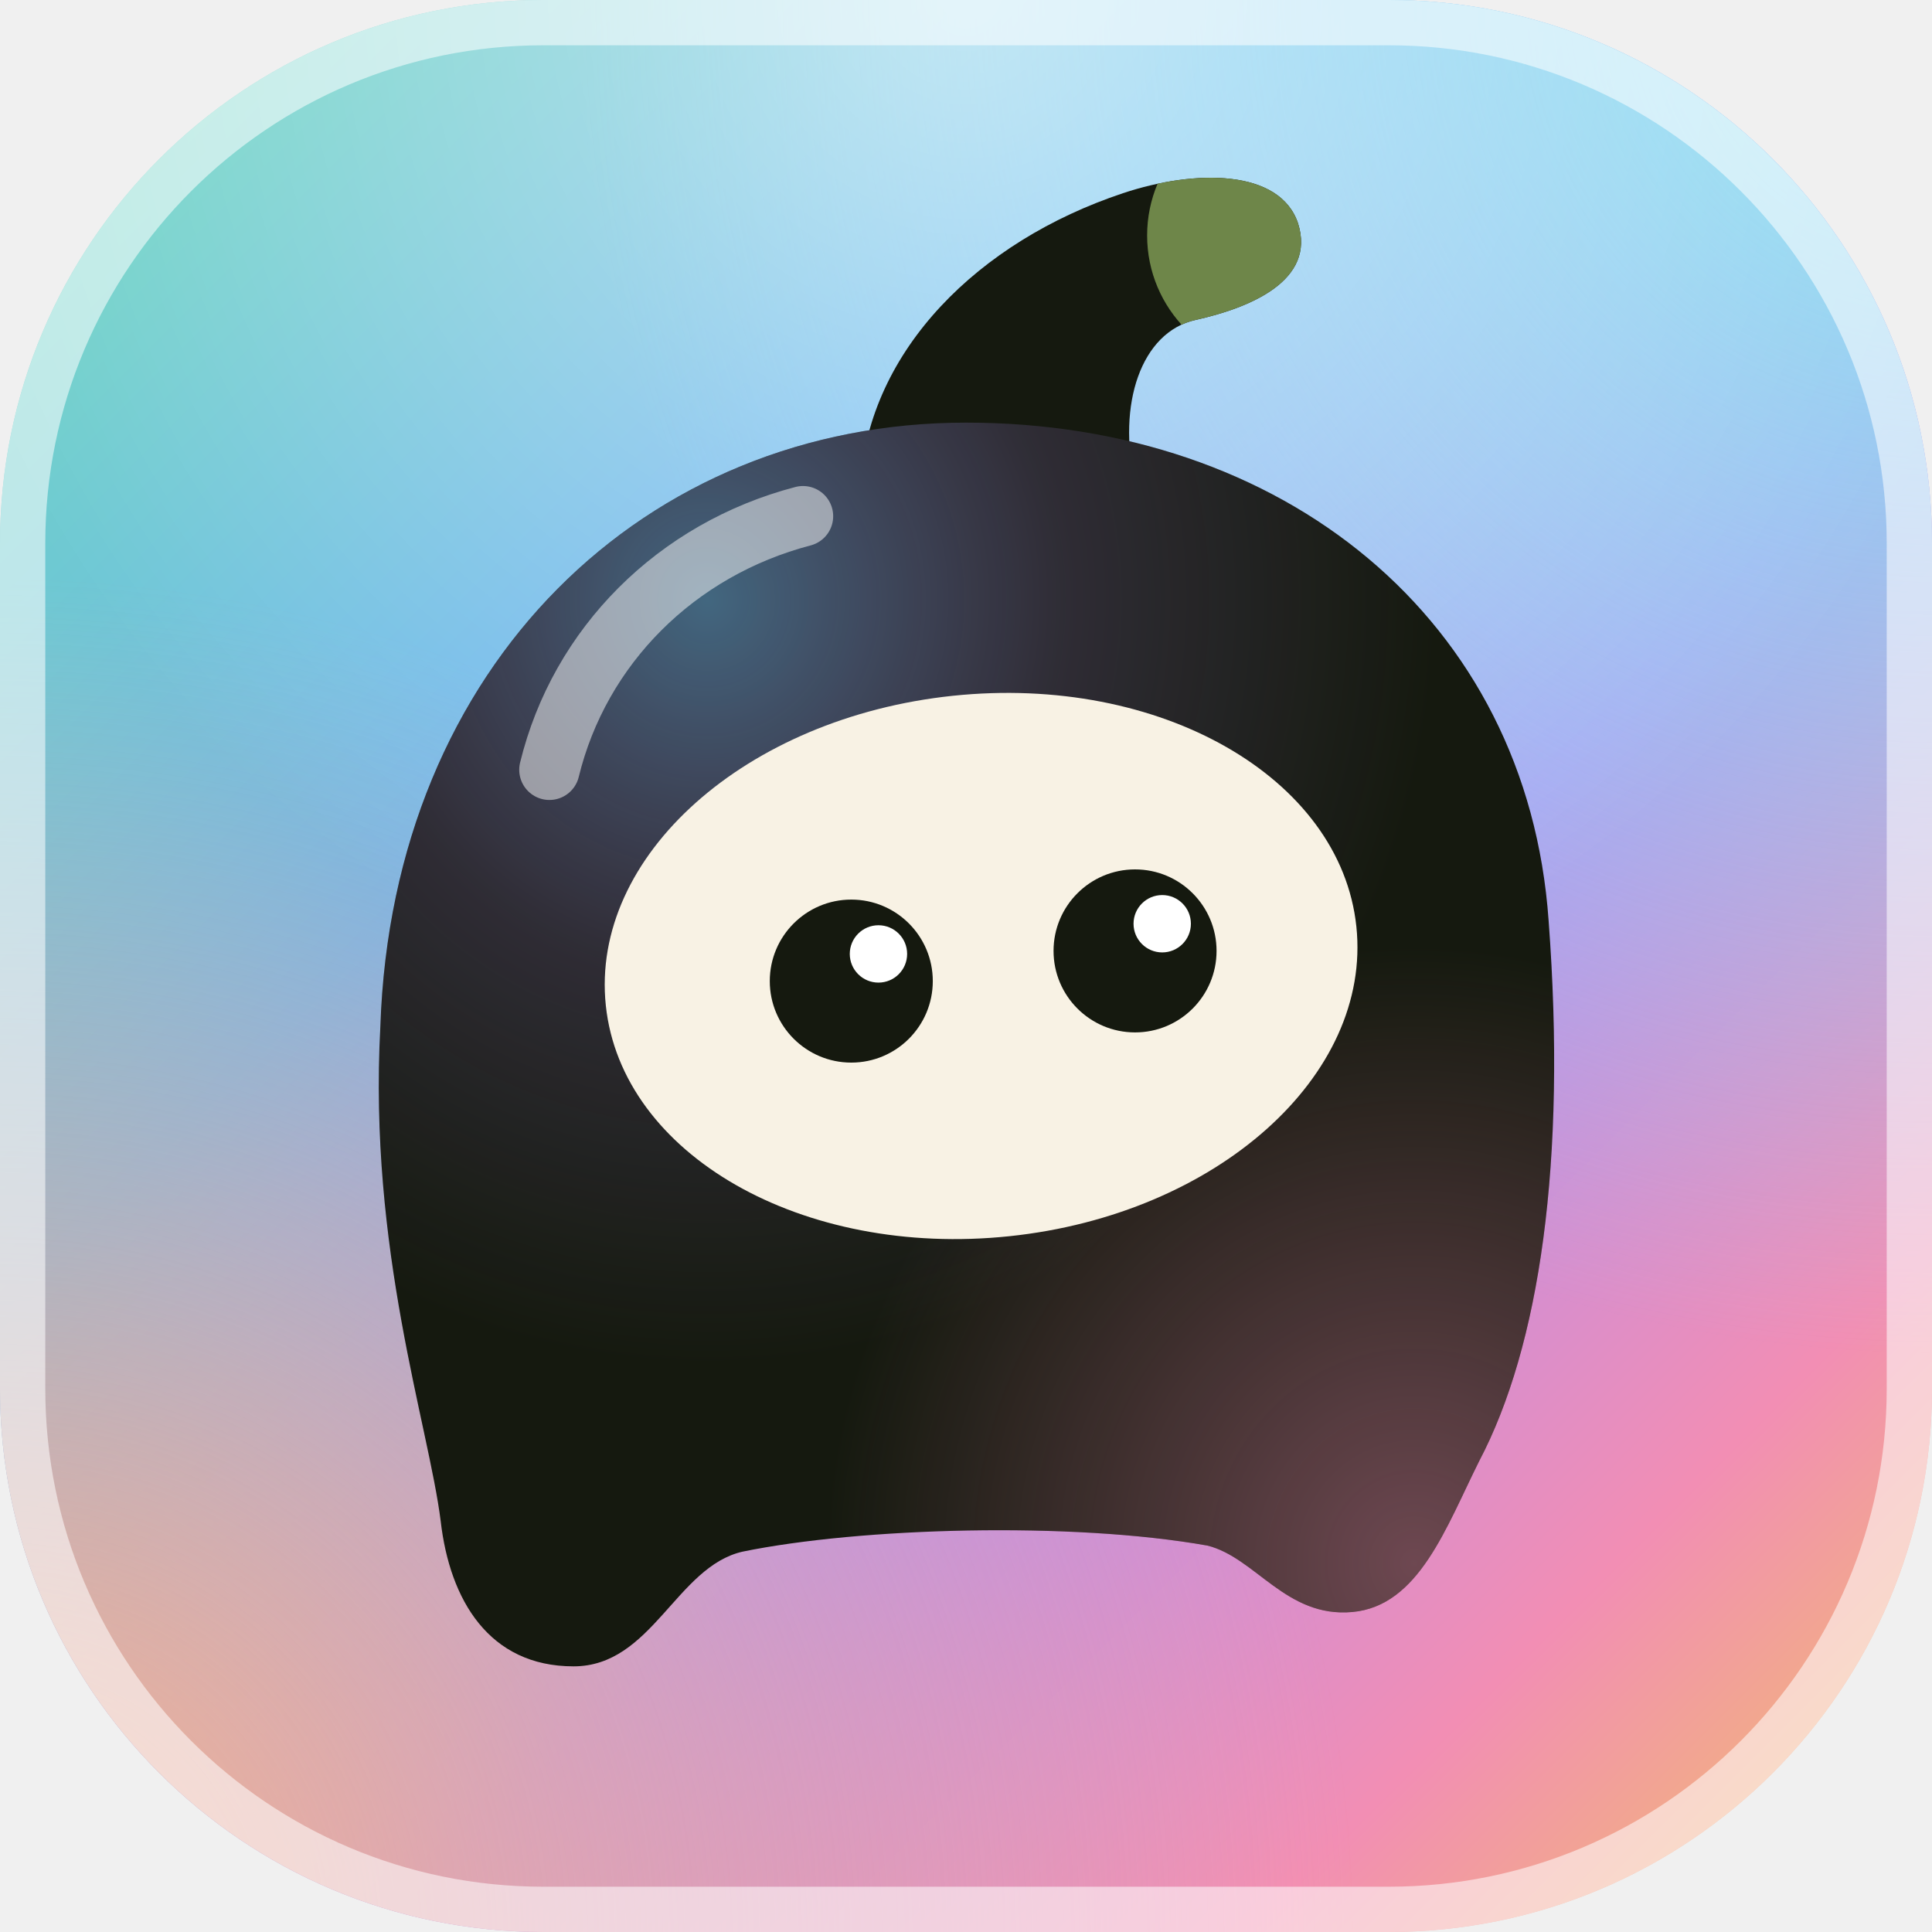
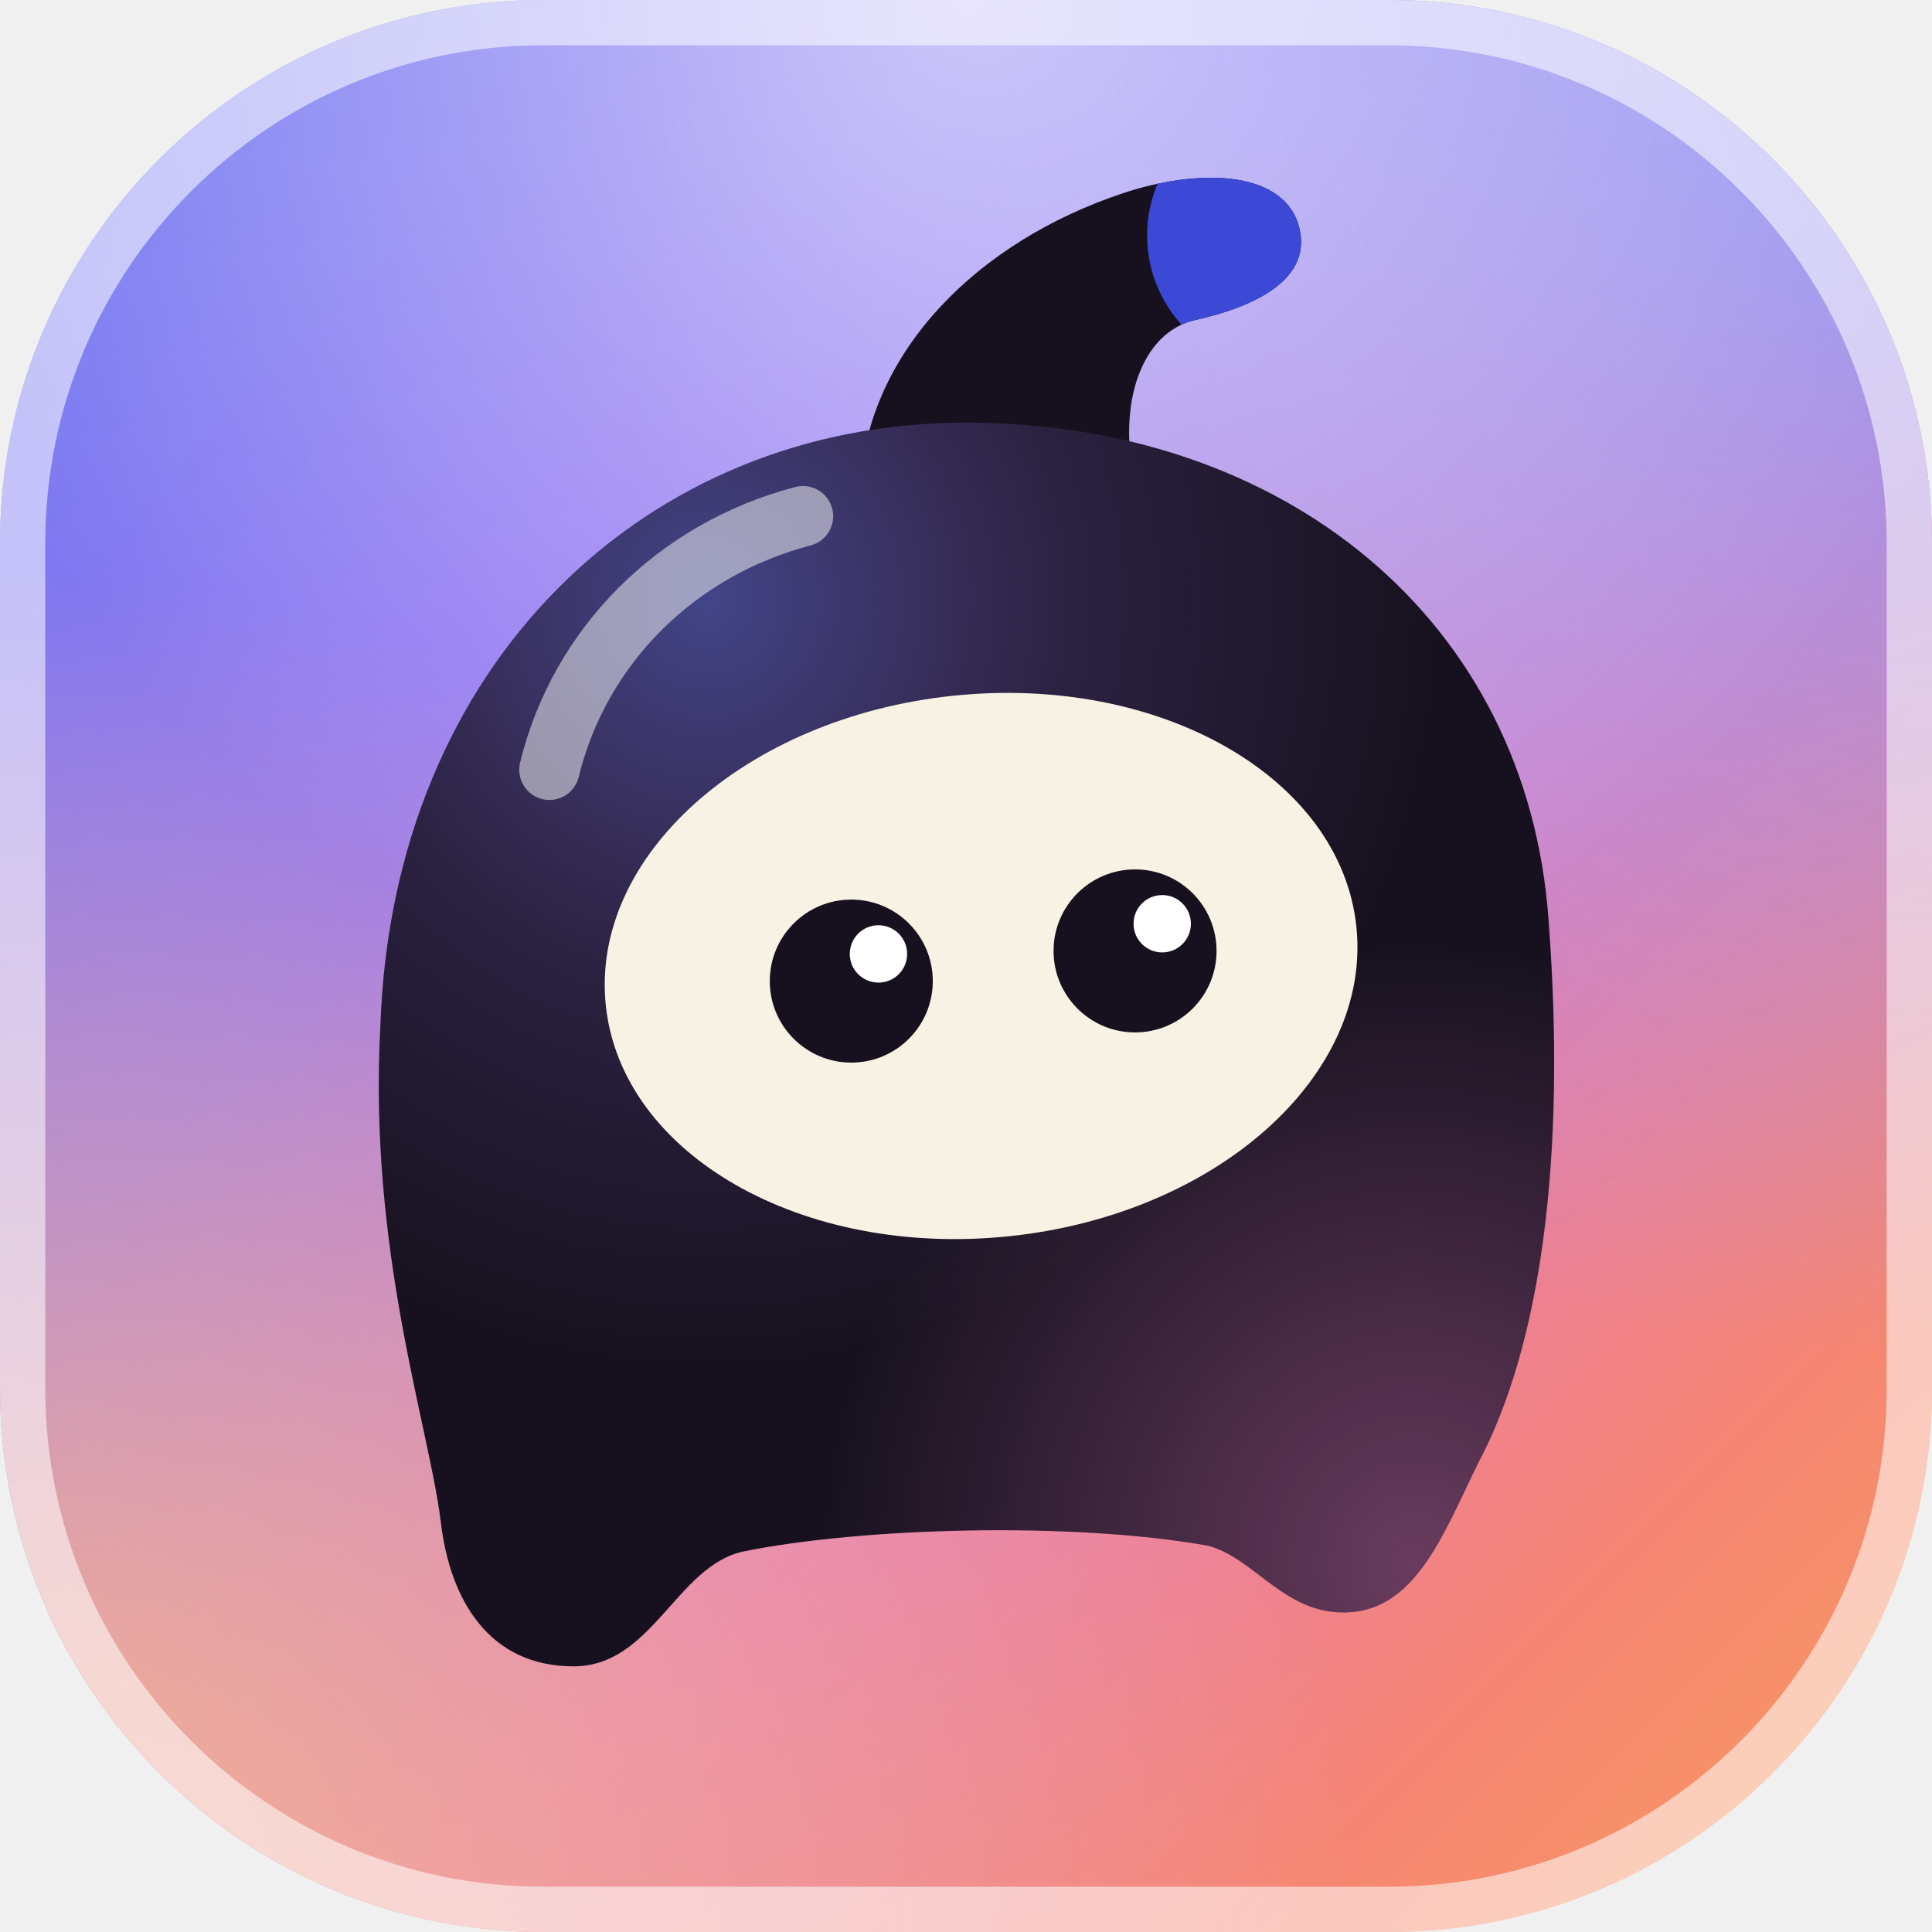
<svg xmlns="http://www.w3.org/2000/svg" viewBox="0 0 64 64" width="64" height="64">
  <defs>
    <linearGradient id="h" x1="0" y1="0" x2="1" y2="1">
-       <stop offset="0" stop-color="#6edcb8" />
-       <stop offset=".34" stop-color="#6eb4ef" />
-       <stop offset=".6" stop-color="#b18df3" />
-       <stop offset=".82" stop-color="#f28eb4" />
-       <stop offset="1" stop-color="#f2c85e" />
+       <stop offset="0" stop-color="#6b78f0" />
+       <stop offset=".34" stop-color="#9677f2" />
+       <stop offset=".6" stop-color="#e47bbd" />
+       <stop offset=".82" stop-color="#f58573" />
+       <stop offset="1" stop-color="#f9a05c" />
    </linearGradient>
    <radialGradient id="ga" cx="1" cy="0" r=".7">
-       <stop offset="0" stop-color="#8ee6f0" />
-       <stop offset="1" stop-color="#8ee6f0" stop-opacity="0" />
+       <stop offset="0" stop-color="#8f9cf7" />
+       <stop offset="1" stop-color="#8f9cf7" stop-opacity="0" />
    </radialGradient>
    <radialGradient id="gb" cx="0" cy="1" r=".7">
      <stop offset="0" stop-color="#f6b48f" />
      <stop offset="1" stop-color="#f6b48f" stop-opacity="0" />
    </radialGradient>
    <radialGradient id="gl" cx=".5" cy="0" r=".55">
      <stop offset="0" stop-color="#fff" stop-opacity=".55" />
      <stop offset="1" stop-color="#fff" stop-opacity="0" />
    </radialGradient>
    <radialGradient id="ia" cx=".28" cy=".14" r=".62">
-       <stop offset="0" stop-color="#6eb4ef" stop-opacity=".5" />
-       <stop offset=".5" stop-color="#b18df3" stop-opacity=".16" />
-       <stop offset="1" stop-color="#b18df3" stop-opacity="0" />
+       <stop offset="0" stop-color="#6b78f0" stop-opacity=".5" />
+       <stop offset=".5" stop-color="#9677f2" stop-opacity=".16" />
+       <stop offset="1" stop-color="#9677f2" stop-opacity="0" />
    </radialGradient>
    <radialGradient id="ib" cx=".88" cy=".92" r=".5">
-       <stop offset="0" stop-color="#f28eb4" stop-opacity=".4" />
-       <stop offset="1" stop-color="#f28eb4" stop-opacity="0" />
+       <stop offset="0" stop-color="#e47bbd" stop-opacity=".4" />
+       <stop offset="1" stop-color="#e47bbd" stop-opacity="0" />
    </radialGradient>
    <clipPath id="t">
      <rect width="64" height="64" rx="18" />
    </clipPath>
    <clipPath id="c">
      <path d="M28.5 16C28.8 11.6 32.4 8 37.2 6.4C39.6 5.6 42.4 5.6 43 7.4C43.6 9.3 41.4 10.2 39.6 10.6C37.8 11 37 13.4 37.6 16Z" />
    </clipPath>
  </defs>
  <g clip-path="url(#t)">
    <rect width="64" height="64" fill="url(#h)" />
    <rect width="64" height="64" fill="url(#ga)" />
    <rect width="64" height="64" fill="url(#gb)" />
    <rect width="64" height="64" fill="url(#gl)" />
  </g>
  <rect x=".75" y=".75" width="62.5" height="62.5" rx="17.25" fill="none" stroke="#fff" stroke-opacity=".55" stroke-width="1.5" />
-   <path d="M28.5 16C28.8 11.6 32.4 8 37.2 6.4C39.6 5.6 42.4 5.6 43 7.4C43.6 9.3 41.4 10.2 39.6 10.6C37.8 11 37 13.4 37.6 16Z" fill="#15190f" />
-   <circle cx="42.4" cy="7.8" r="4.4" fill="#6e8649" clip-path="url(#c)" />
-   <path d="M32 14C42.5 14 50.6 20.5 51.3 30.5C51.9 38.5 51 44.6 49 48.4C47.9 50.6 47 53.2 44.8 53.4C42.6 53.6 41.6 51.6 40 51.2C35.5 50.4 28.5 50.6 24.6 51.4C22.4 51.9 21.6 55.2 19 55.2C16.2 55.2 14.9 53 14.6 50.4C14.2 47.2 12.2 41.4 12.6 34C13 22 21.4 14 32 14Z" fill="#15190f" />
+   <path d="M28.5 16C28.8 11.6 32.4 8 37.2 6.4C39.6 5.6 42.4 5.6 43 7.4C43.6 9.3 41.4 10.2 39.6 10.6C37.8 11 37 13.4 37.6 16Z" fill="#17111f" />
+   <circle cx="42.4" cy="7.8" r="4.4" fill="#3b49d6" clip-path="url(#c)" />
+   <path d="M32 14C42.5 14 50.6 20.5 51.3 30.5C51.9 38.5 51 44.6 49 48.4C47.9 50.6 47 53.2 44.8 53.4C42.6 53.6 41.6 51.6 40 51.2C35.5 50.4 28.5 50.6 24.6 51.4C22.4 51.9 21.6 55.2 19 55.2C16.2 55.2 14.9 53 14.6 50.4C14.2 47.2 12.2 41.4 12.6 34C13 22 21.4 14 32 14Z" fill="#17111f" />
  <path d="M32 14C42.5 14 50.6 20.5 51.3 30.5C51.9 38.5 51 44.6 49 48.4C47.9 50.6 47 53.2 44.8 53.4C42.6 53.6 41.6 51.6 40 51.2C35.5 50.4 28.5 50.6 24.6 51.4C22.4 51.9 21.6 55.2 19 55.2C16.2 55.2 14.9 53 14.6 50.4C14.2 47.2 12.2 41.4 12.6 34C13 22 21.4 14 32 14Z" fill="url(#ia)" />
  <path d="M32 14C42.5 14 50.6 20.5 51.3 30.5C51.9 38.5 51 44.6 49 48.4C47.9 50.6 47 53.2 44.8 53.4C42.6 53.6 41.6 51.6 40 51.2C35.5 50.4 28.5 50.6 24.6 51.4C22.4 51.9 21.6 55.2 19 55.2C16.2 55.2 14.9 53 14.6 50.4C14.2 47.2 12.2 41.4 12.6 34C13 22 21.4 14 32 14Z" fill="url(#ib)" />
  <path d="M18.2 25.5C19.2 21.4 22.4 18.2 26.6 17.1" fill="none" stroke="#fff" stroke-opacity=".5" stroke-width="2" stroke-linecap="round" />
  <ellipse cx="32.5" cy="32" rx="12.5" ry="9" transform="rotate(-6 32.5 32)" fill="#f8f2e4" />
-   <circle cx="28.2" cy="32.5" r="2.7" fill="#15190f" />
+   <circle cx="28.2" cy="32.5" r="2.7" fill="#17111f" />
  <circle cx="29.1" cy="31.6" r=".95" fill="#fff" />
-   <circle cx="37.6" cy="31.5" r="2.7" fill="#15190f" />
+   <circle cx="37.6" cy="31.5" r="2.7" fill="#17111f" />
  <circle cx="38.5" cy="30.6" r=".95" fill="#fff" />
</svg>
